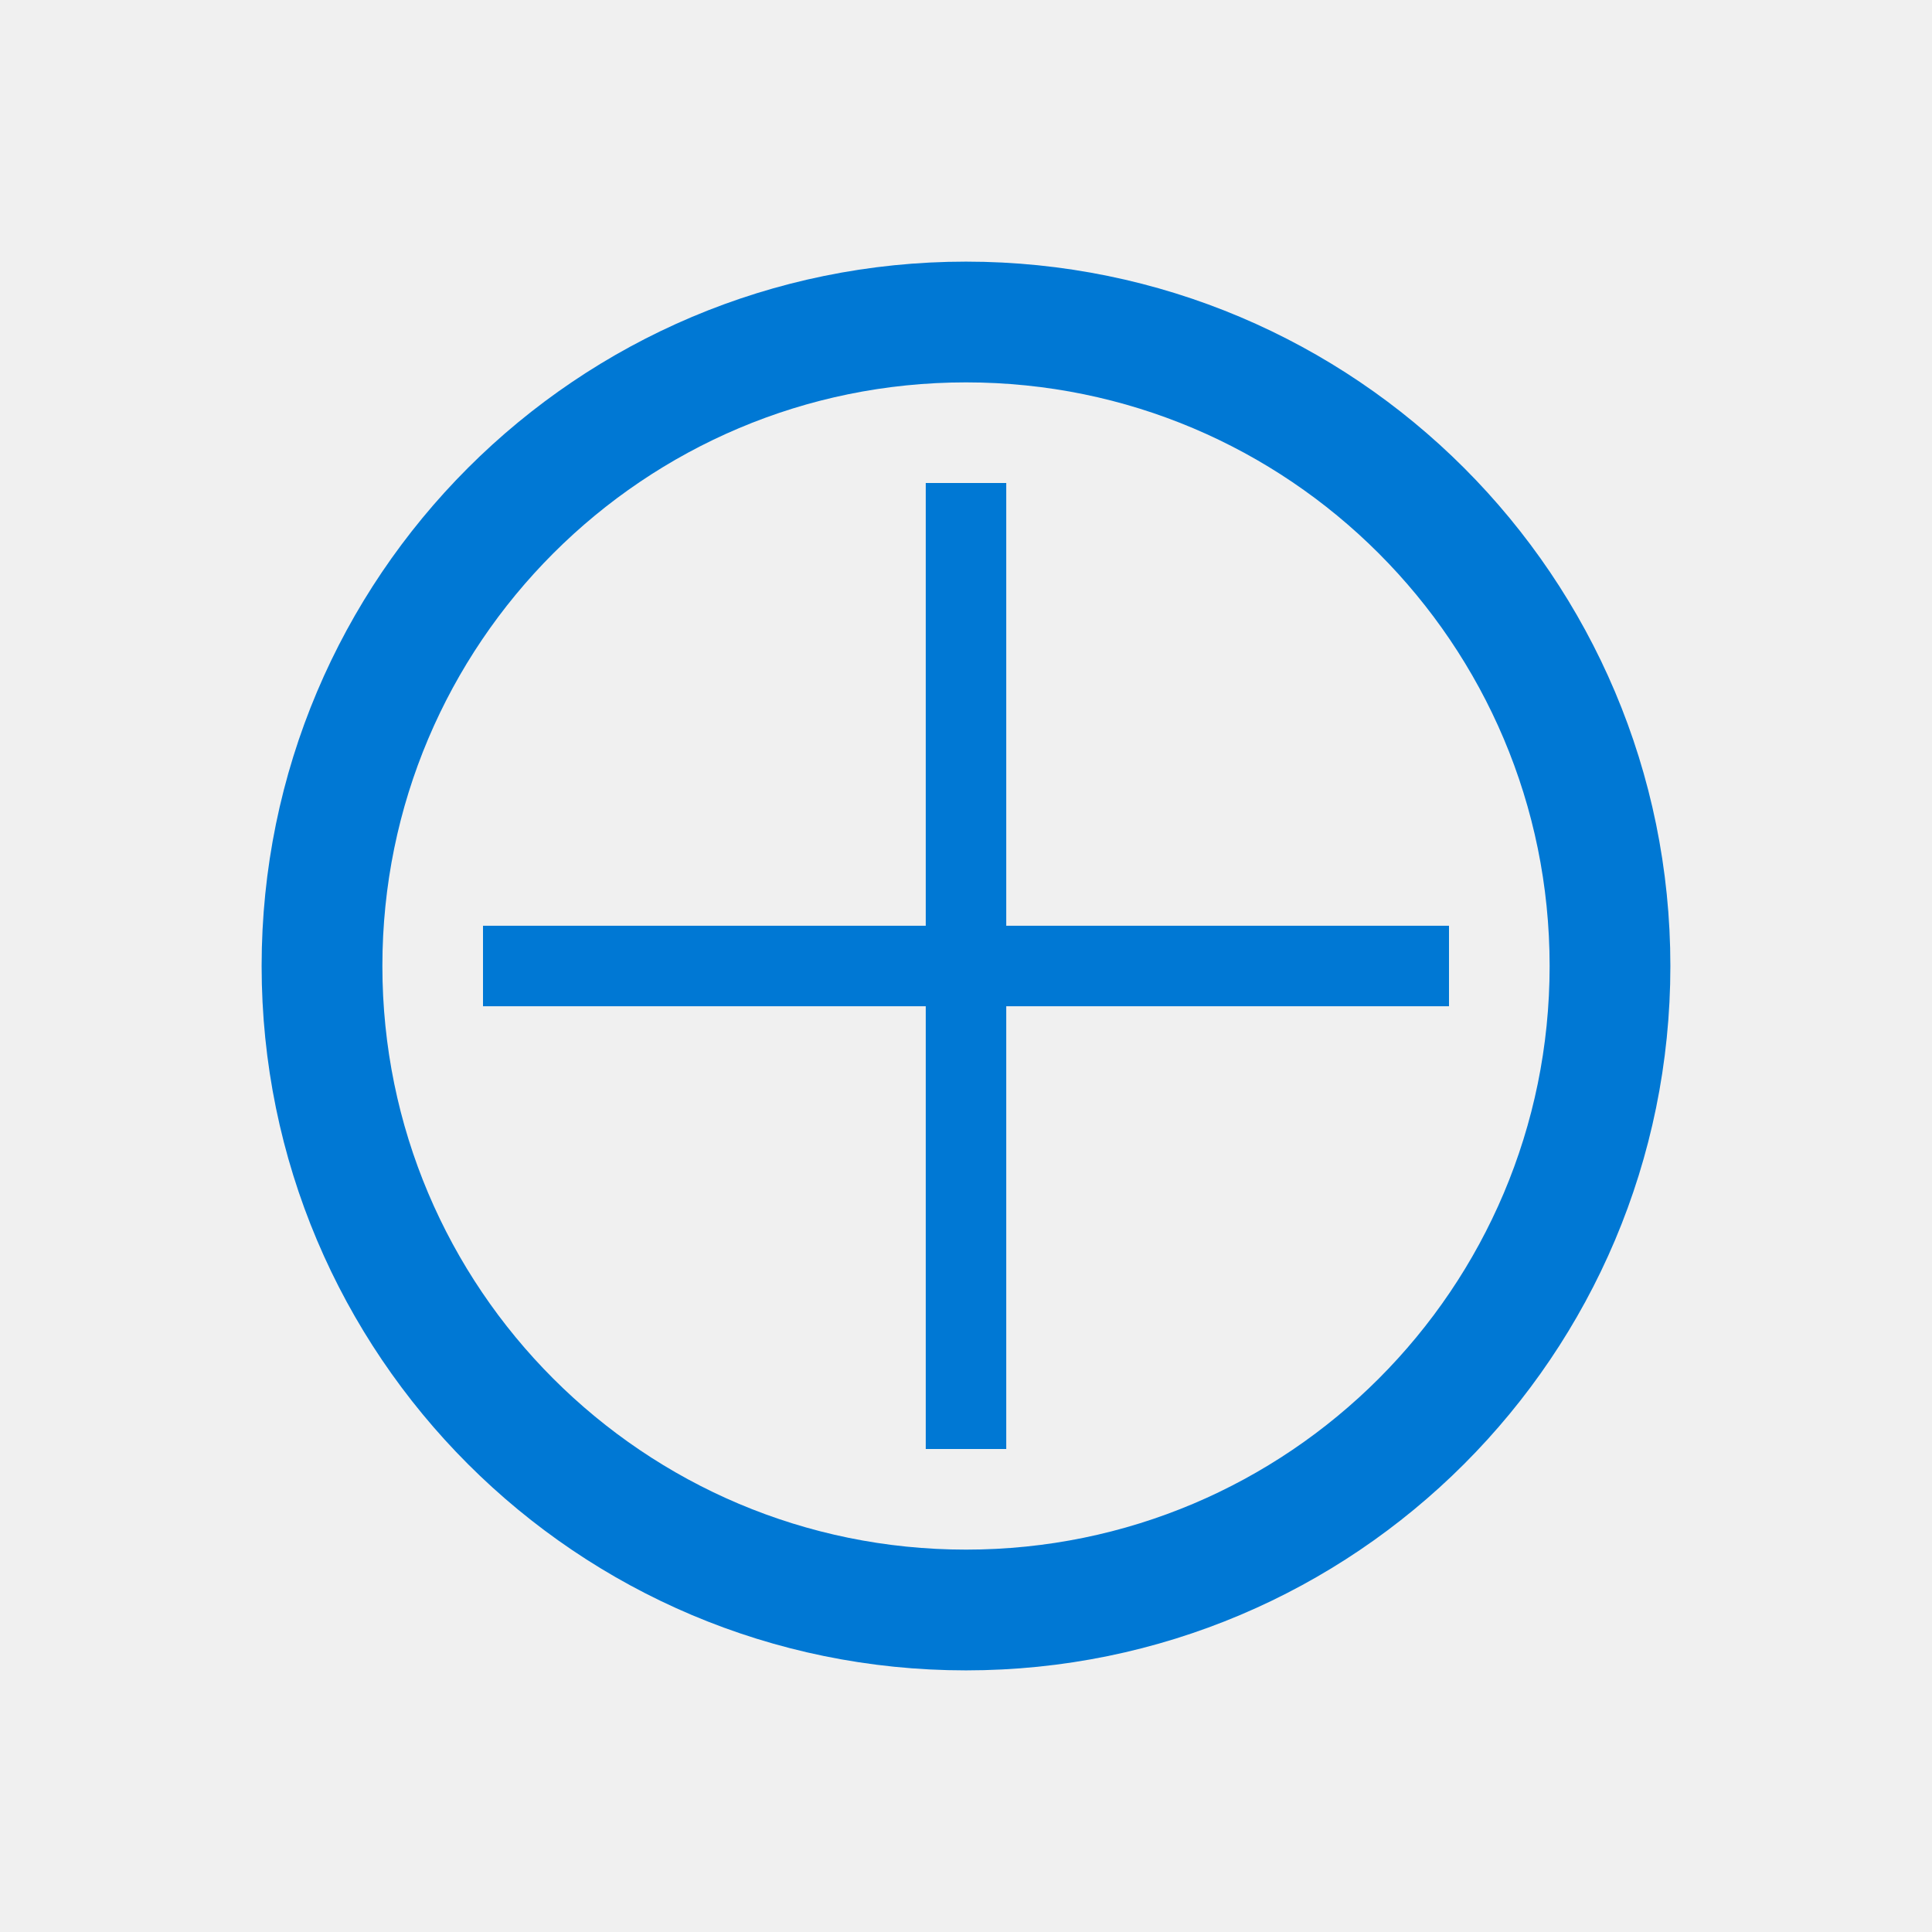
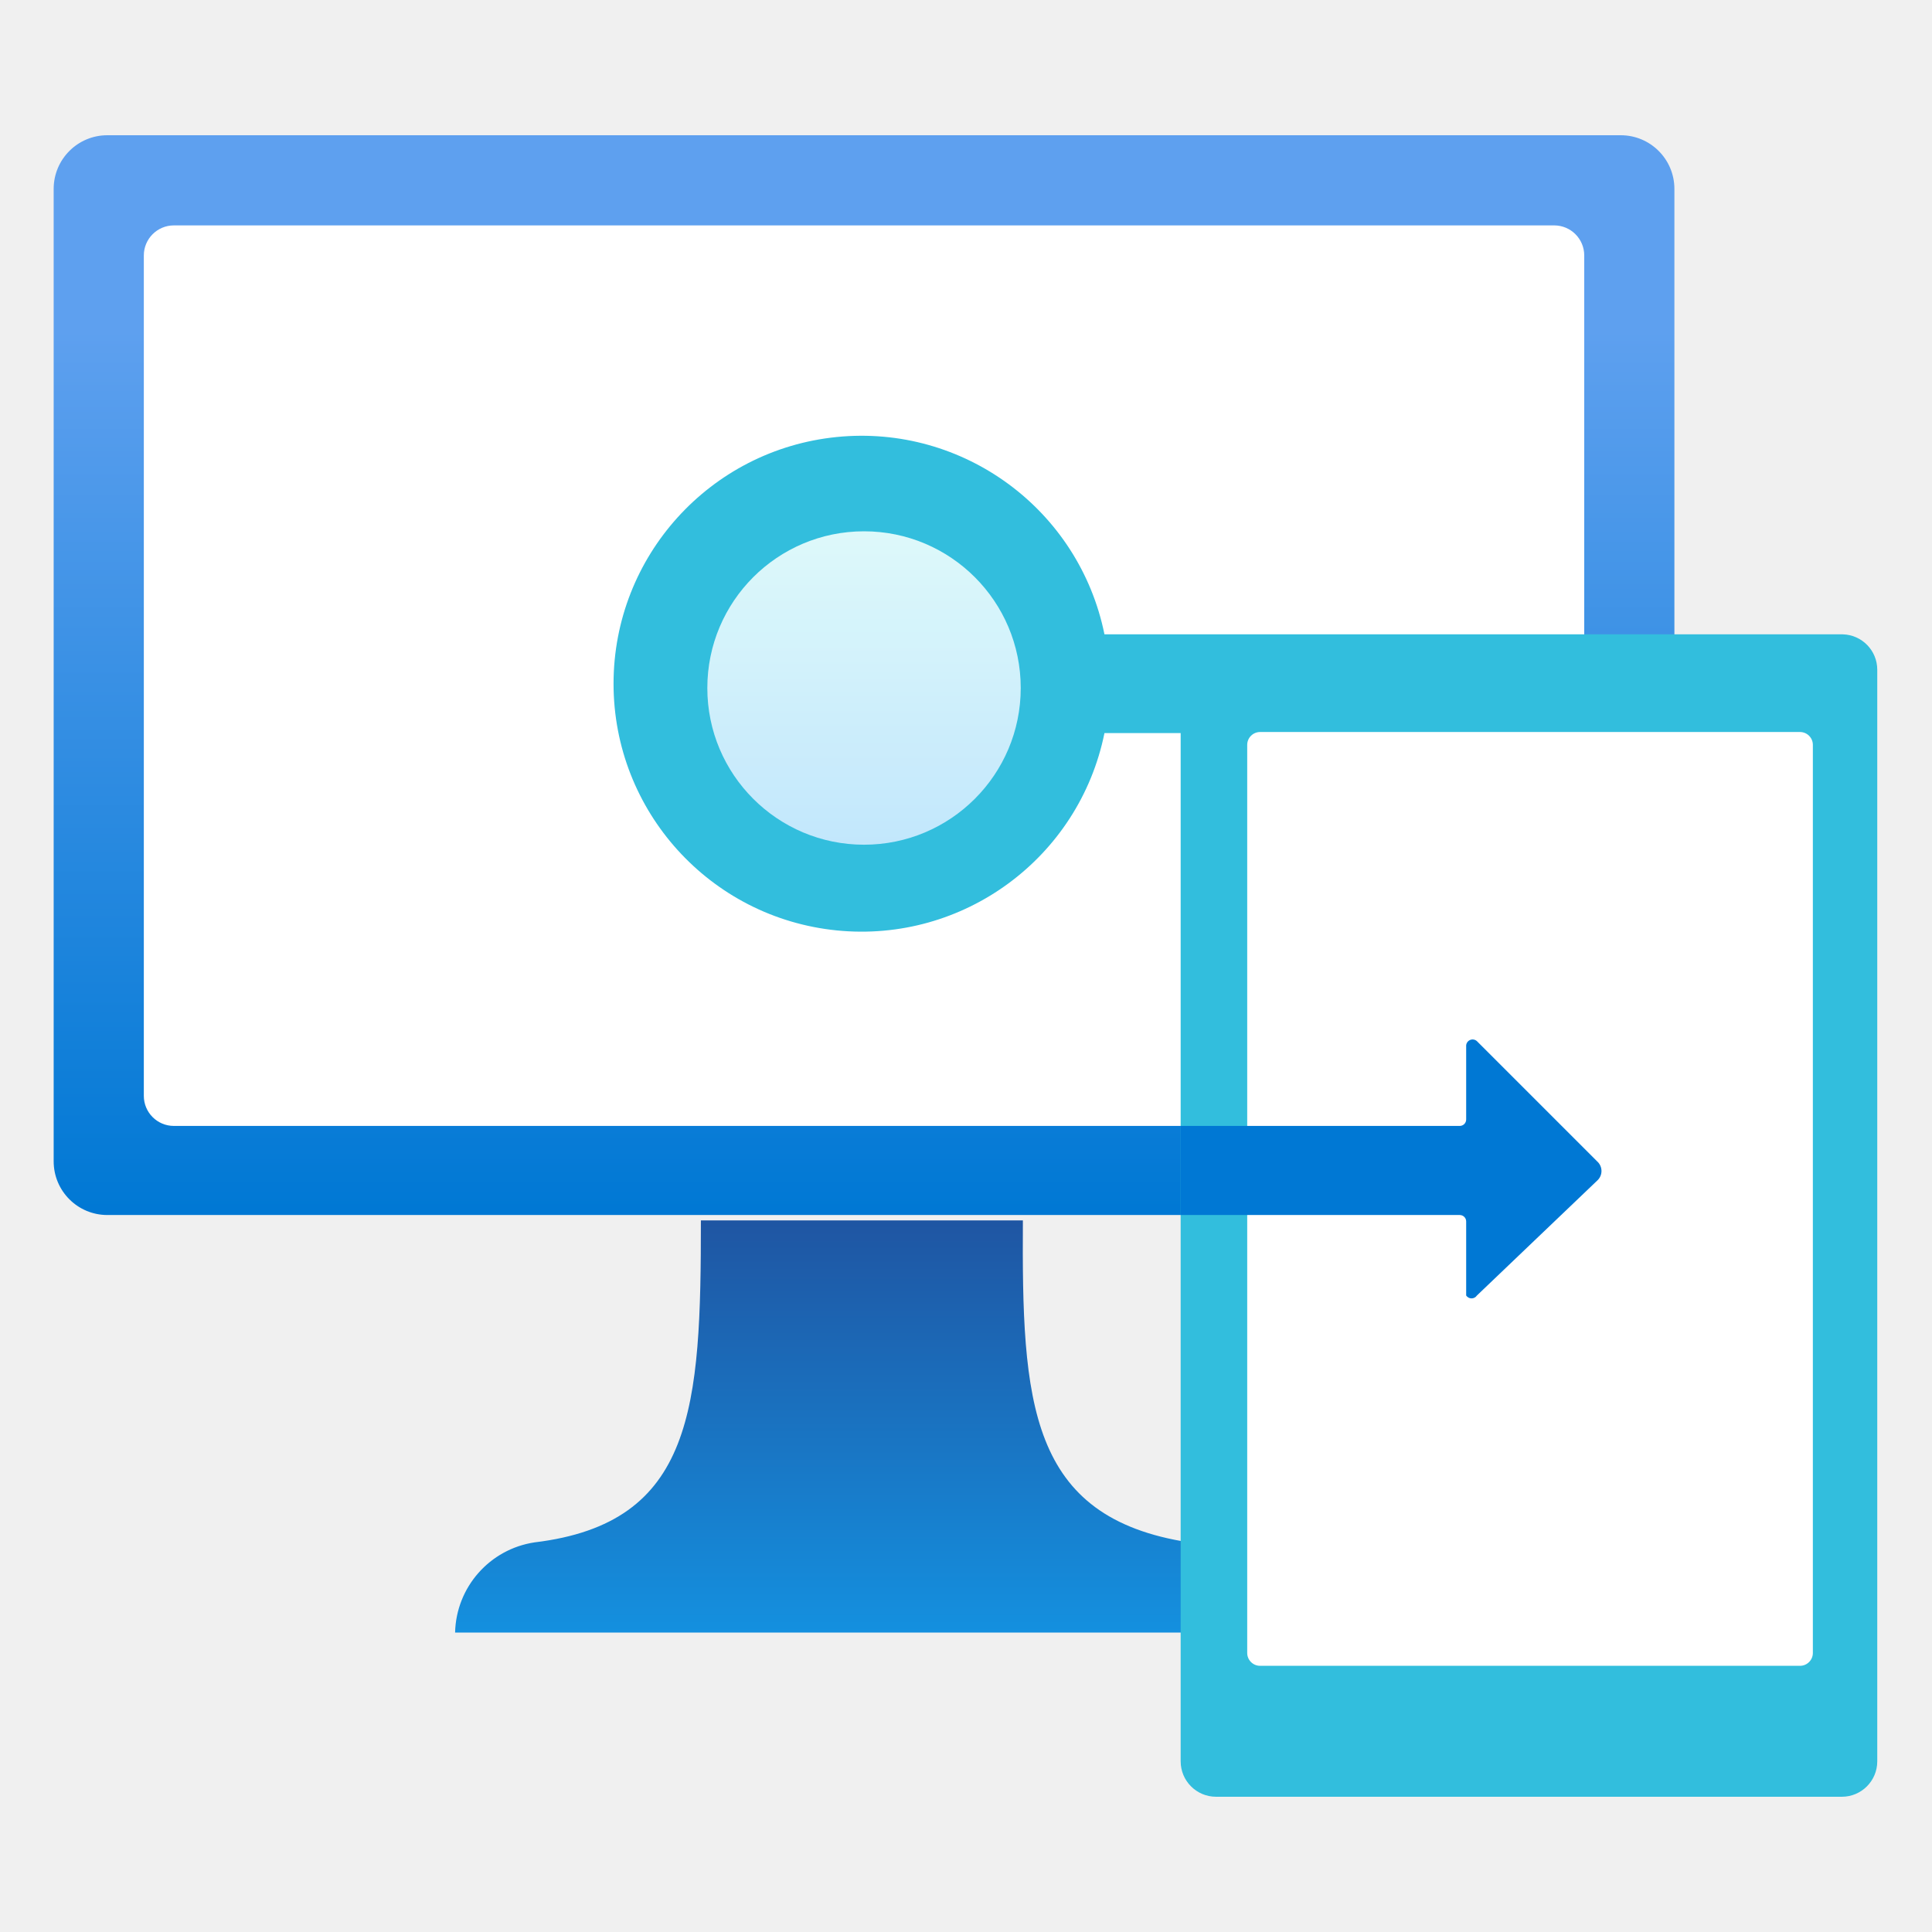
- <svg xmlns="http://www.w3.org/2000/svg" viewBox="0 0 48 48" aria-hidden="true">
-   <circle cx="24" cy="24" r="16" fill="none" stroke="#0078D4" stroke-width="3" />
-   <path d="M24 12v24M12 24h24" stroke="#0078D4" stroke-width="2" />
+ <svg xmlns="http://www.w3.org/2000/svg" viewBox="0 0 18 18" aria-hidden="true">
+   <defs>
+     <linearGradient id="intune-a" x1="8.05" y1="11.32" x2="8.05" y2="1.26" gradientUnits="userSpaceOnUse">
+       <stop offset="0" stop-color="#0078d4" />
+       <stop offset="0.82" stop-color="#5ea0ef" />
+     </linearGradient>
+     <linearGradient id="intune-b" x1="8.05" y1="15.21" x2="8.05" y2="11.32" gradientUnits="userSpaceOnUse">
+       <stop offset="0" stop-color="#1490df" />
+       <stop offset="0.98" stop-color="#1f56a3" />
+     </linearGradient>
+     <linearGradient id="intune-c" x1="8.05" y1="7.87" x2="8.05" y2="4.94" gradientUnits="userSpaceOnUse">
+       <stop offset="0" stop-color="#d2ebff" />
+       <stop offset="1" stop-color="#f0fffd" />
+     </linearGradient>
+   </defs>
+   <rect x="0.5" y="1.26" width="15.1" height="10.06" rx="0.5" fill="url(#intune-a)" />
+   <rect x="1.34" y="2.1" width="13.42" height="8.39" rx="0.28" fill="#fff" />
+   <path d="M11.08,14.37c-1.5-.23-1.56-1.31-1.55-3h-3c0,1.74-.06,2.82-1.55,3a.87.87,0,0,0-.74.84h7.54A.88.88,0,0,0,11.08,14.37Z" fill="url(#intune-b)" />
+   <path d="M17.17,5.91H10.29a2.31,2.31,0,1,0,0,.92H11v9.58a.33.33,0,0,0,.33.33h5.83a.33.33,0,0,0,.33-.33V6.24A.33.33,0,0,0,17.17,5.91Z" fill="#32bedd" />
+   <rect x="11.62" y="6.82" width="5.27" height="8.7" rx="0.12" fill="#fff" />
+   <circle cx="8.05" cy="6.41" r="1.46" opacity="0.9" fill="url(#intune-c)" />
+   <path d="M14.88,10.82,13.76,9.7a.06.06,0,0,0-.1.05v.68a.06.06,0,0,1-.06.06H11v.83H13.6a.06.06,0,0,1,.06.06v.69a.06.06,0,0,0,.1,0L14.88,11A.12.12,0,0,0,14.88,10.82Z" fill="#0078d4" />
</svg>
